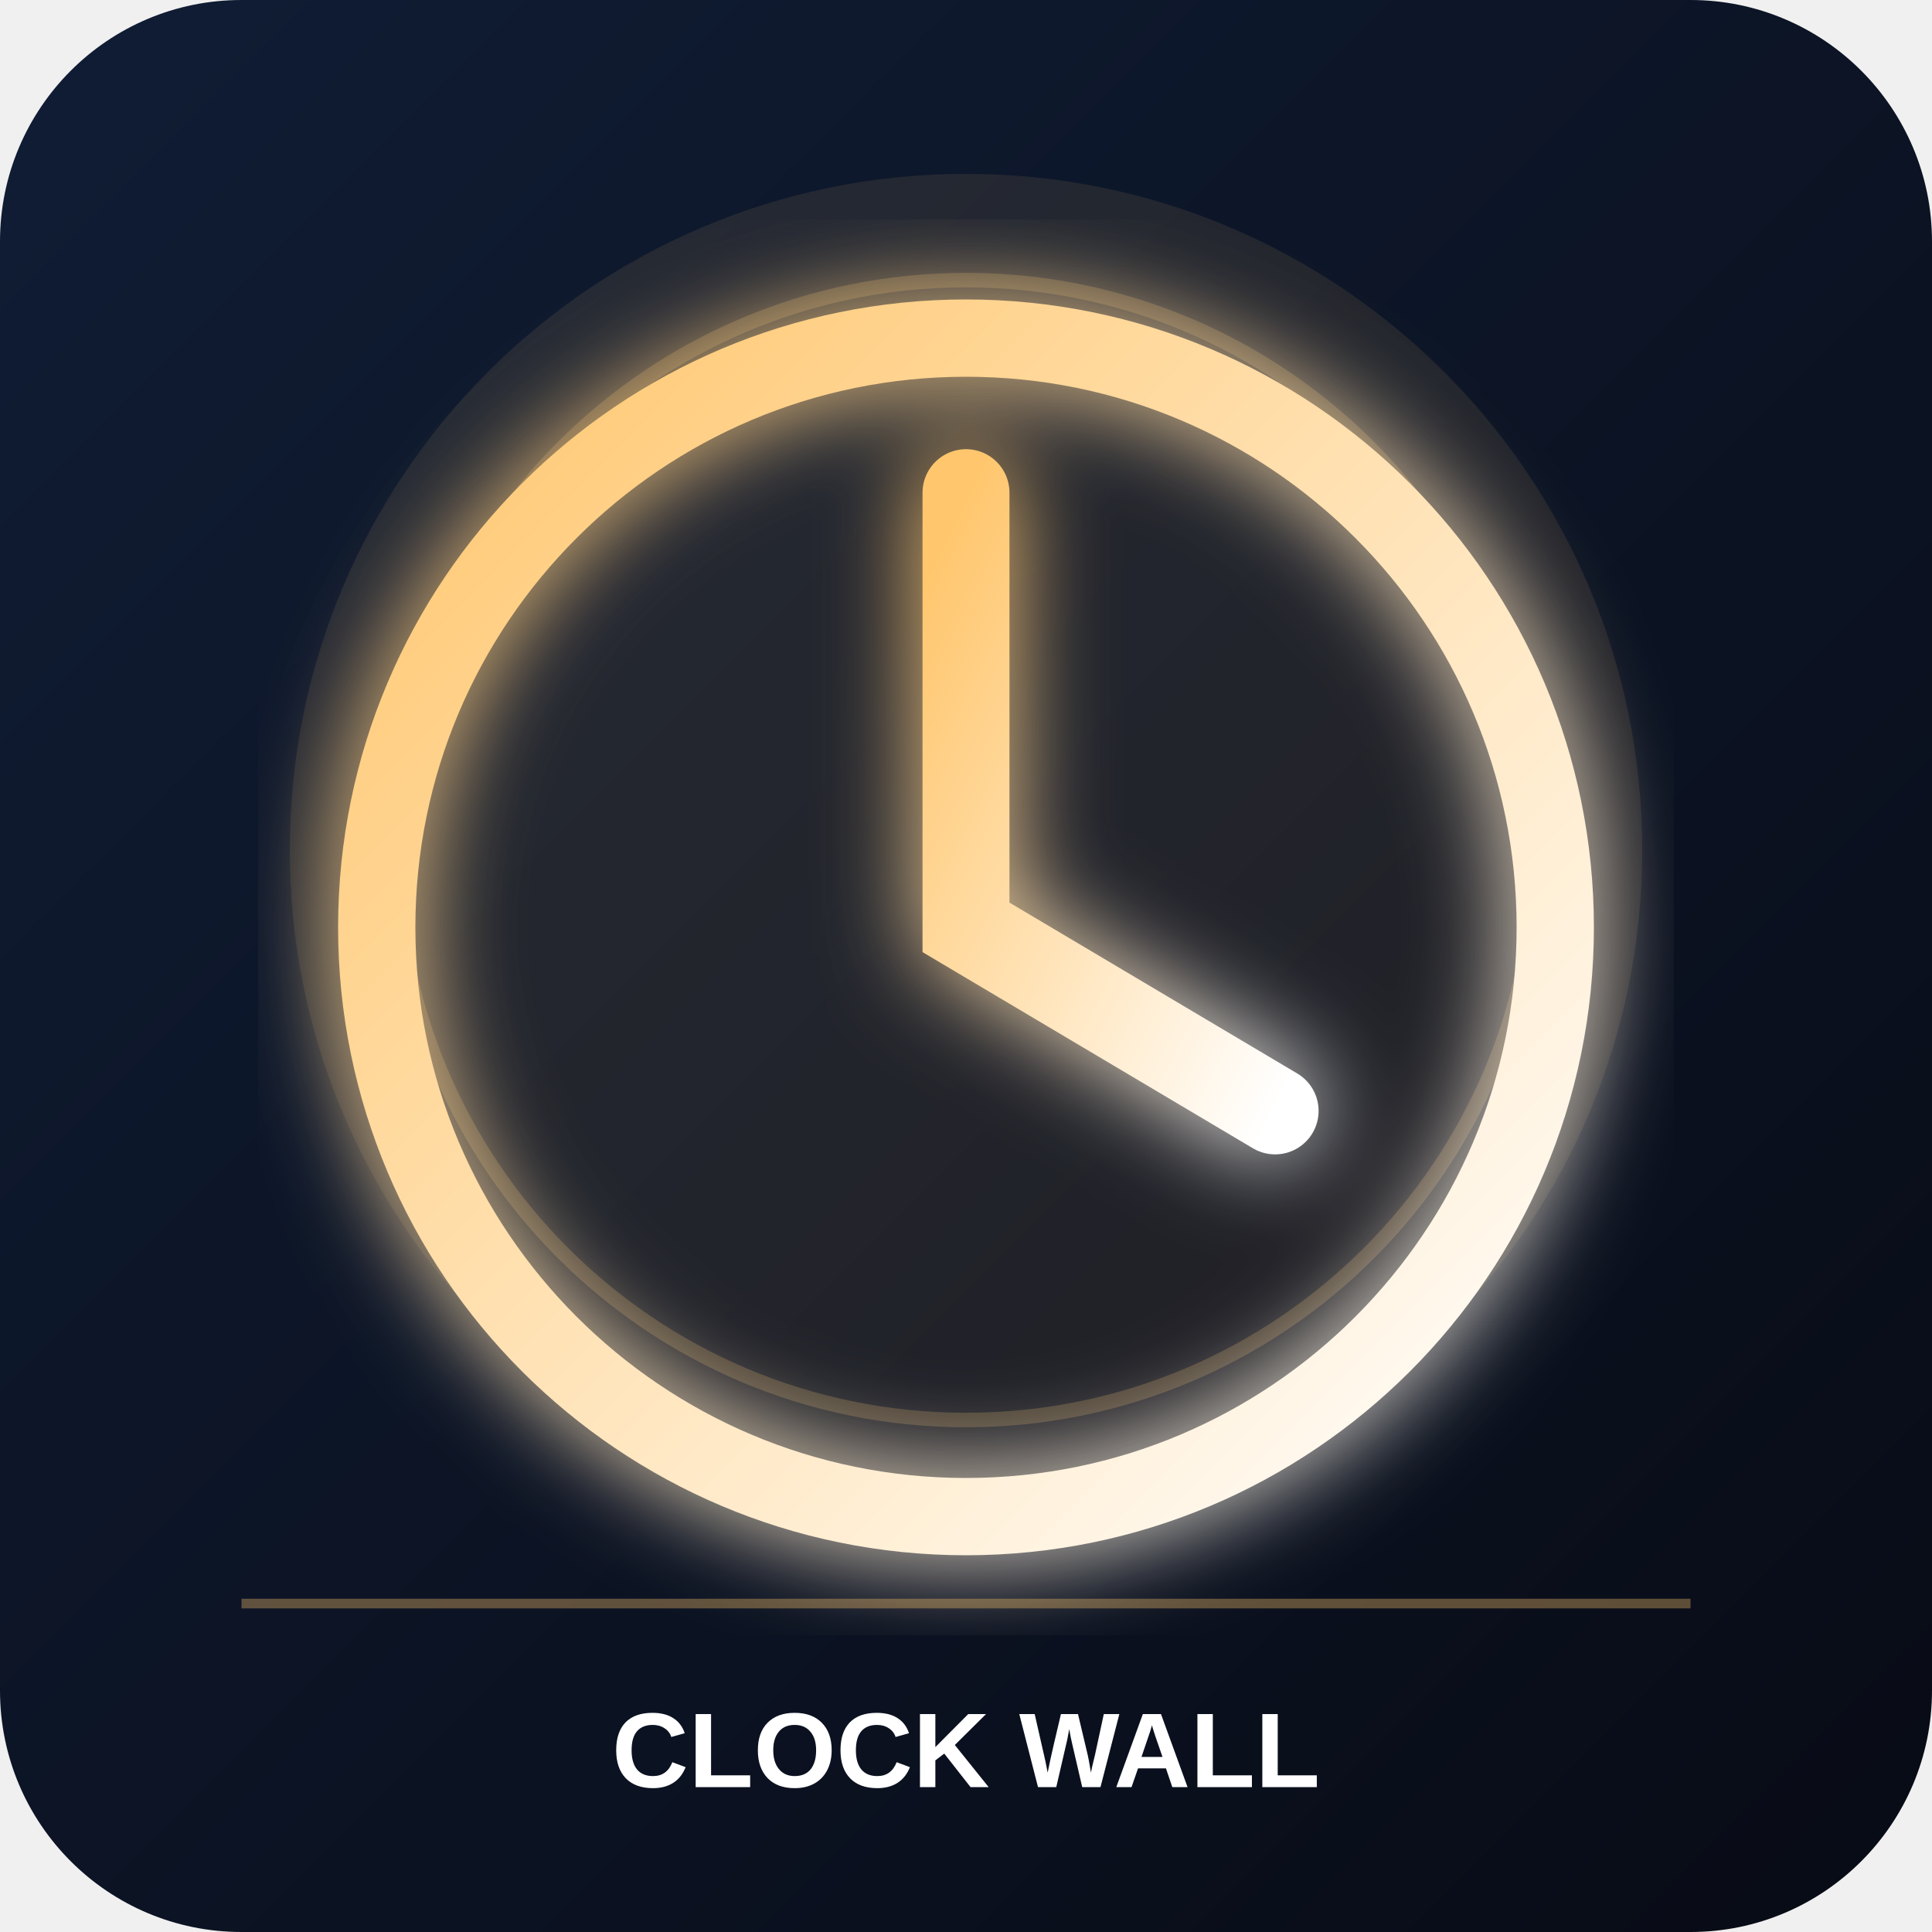
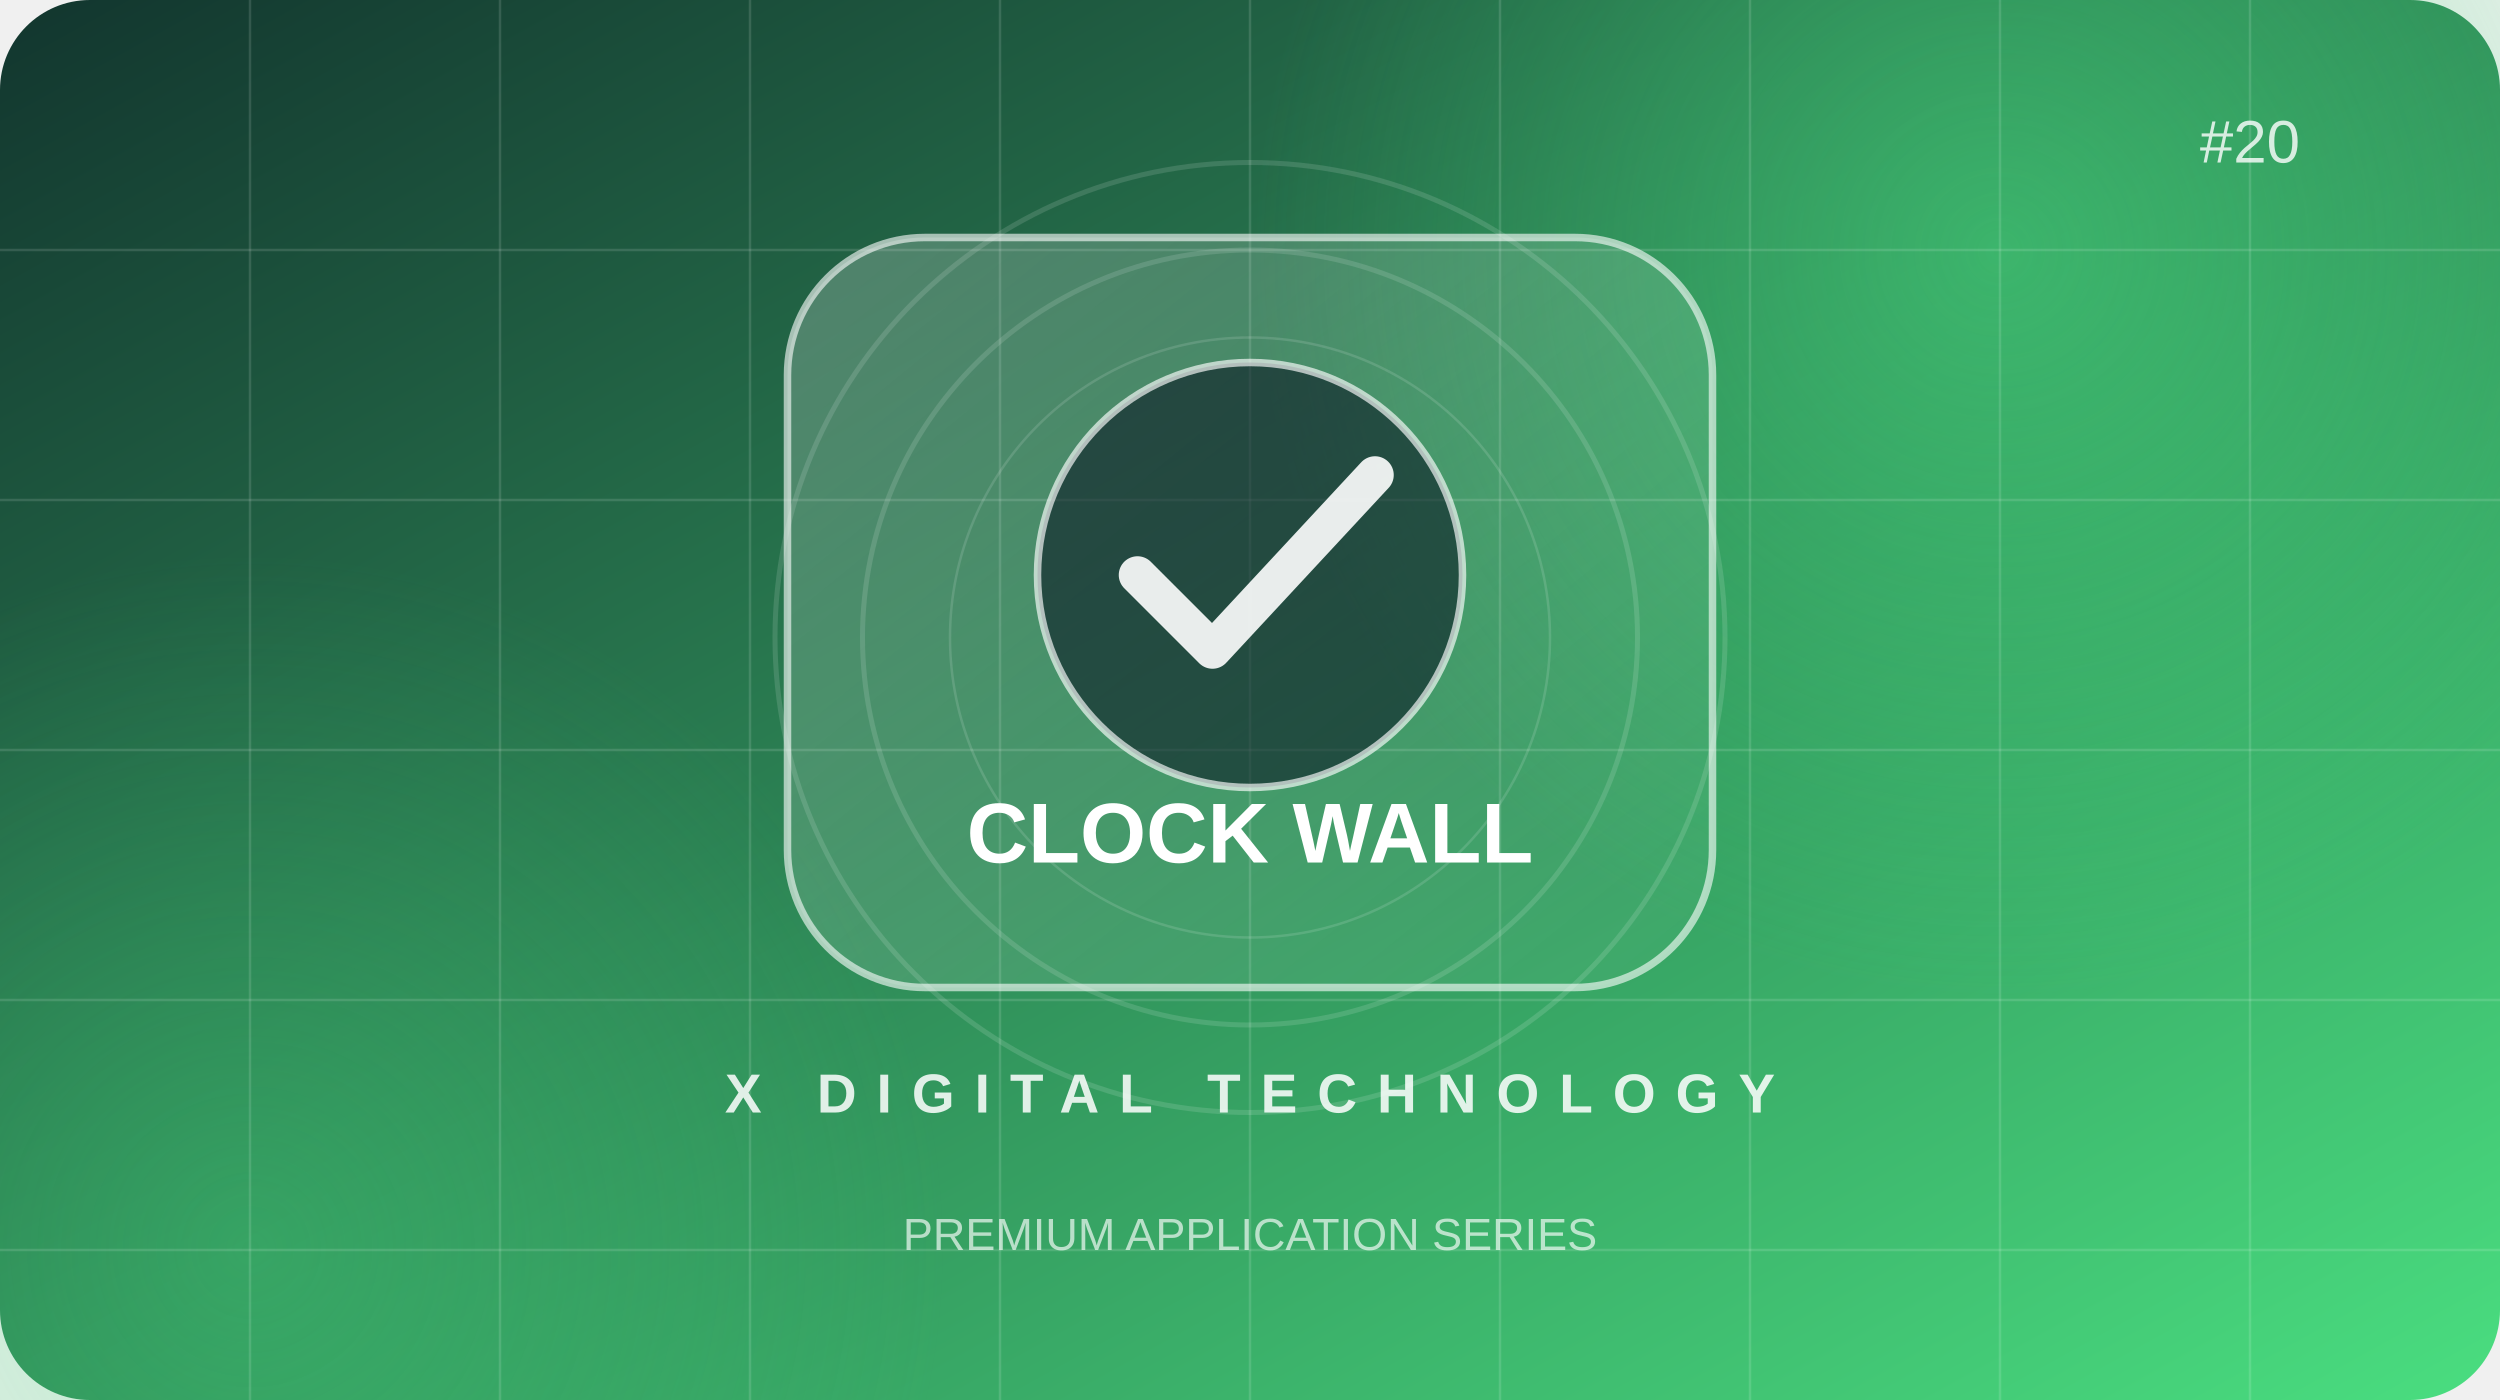
- <svg xmlns="http://www.w3.org/2000/svg" viewBox="0 0 200 200">
+ <svg xmlns="http://www.w3.org/2000/svg" width="1000" height="560" viewBox="0 0 1000 560">
  <defs>
    <linearGradient id="bg" x1="0" y1="0" x2="1" y2="1">
-       <stop offset="0" stop-color="#101d35" />
-       <stop offset="1" stop-color="#080b15" />
+       <stop offset="0" stop-color="#12352e" />
+       <stop offset="1" stop-color="#4ade80" />
    </linearGradient>
-     <linearGradient id="g" x1="0" y1="0" x2="1" y2="1">
-       <stop offset="0" stop-color="#ffc66d" />
-       <stop offset="1" stop-color="#ffffff" />
+     <radialGradient id="light">
+       <stop offset="0" stop-color="#4ade80" stop-opacity=".8" />
+       <stop offset="1" stop-color="#4ade80" stop-opacity="0" />
+     </radialGradient>
+     <linearGradient id="glass" x1="0" y1="0" x2="1" y2="1">
+       <stop offset="0" stop-color="#ffffff" stop-opacity=".22" />
+       <stop offset="1" stop-color="#ffffff" stop-opacity=".025" />
    </linearGradient>
-     <filter id="glow">
-       <feGaussianBlur stdDeviation="5" result="b" />
-       <feMerge>
-         <feMergeNode in="b" />
-         <feMergeNode in="SourceGraphic" />
-       </feMerge>
-     </filter>
  </defs>
-   <rect width="200" height="200" rx="25" fill="url(#bg)" />
-   <circle cx="100" cy="88" r="70" fill="#ffc66d" opacity=".09" />
-   <circle cx="100" cy="88" r="59" fill="none" stroke="#ffc66d" opacity=".20" stroke-width="1.5" />
-   <g filter="url(#glow)">
-     <circle cx="100" cy="96" r="61" fill="none" stroke="url(#g)" stroke-width="8" />
-     <path d="M100 51 V96 L132 115" fill="none" stroke="url(#g)" stroke-width="9" stroke-linecap="round" />
+   <rect width="1000" height="560" rx="36" fill="url(#bg)" />
+   <circle cx="800" cy="100" r="300" fill="url(#light)" opacity=".65" />
+   <circle cx="100" cy="500" r="280" fill="url(#light)" opacity=".4" />
+   <g stroke="#ffffff" stroke-opacity=".13" fill="none">
+     <path d="M0 100 H1000 M0 200 H1000 M0 300 H1000 M0 400 H1000 M0 500 H1000" />
+     <path d="M100 0 V560 M200 0 V560 M300 0 V560 M400 0 V560 M500 0 V560 M600 0 V560 M700 0 V560 M800 0 V560 M900 0 V560" />
+     <circle cx="500" cy="255" r="190" stroke-width="2" />
+     <circle cx="500" cy="255" r="155" stroke-width="2" />
+     <circle cx="500" cy="255" r="120" stroke-width="1" />
  </g>
-   <path d="M25 166 H175" stroke="#ffc66d" opacity=".35" />
-   <text x="100" y="185" text-anchor="middle" font-family="Arial,sans-serif" font-size="11" font-weight="bold" fill="#ffffff">CLOCK WALL</text>
+   <rect x="315" y="95" width="370" height="300" rx="55" fill="url(#glass)" stroke="#ffffff" stroke-opacity=".6" stroke-width="3" />
+   <circle cx="500" cy="230" r="85" fill="#07111f" fill-opacity=".55" stroke="#ffffff" stroke-opacity=".65" stroke-width="3" />
+   <path d="M455 230 L485 260 L550 190" fill="none" stroke="#ffffff" stroke-width="15" stroke-linecap="round" stroke-linejoin="round" opacity=".9" />
+   <text x="500" y="345" text-anchor="middle" font-family="Arial,sans-serif" font-size="34" font-weight="900" fill="#ffffff">CLOCK WALL</text>
+   <text x="500" y="445" text-anchor="middle" font-family="Arial,sans-serif" font-size="22" font-weight="bold" letter-spacing="8" fill="#ffffff" opacity=".85">
+       X DIGITAL TECHNOLOGY
+     </text>
+   <text x="500" y="500" text-anchor="middle" font-family="Arial,sans-serif" font-size="18" fill="#ffffff" opacity=".65">PREMIUM APPLICATION SERIES</text>
+   <text x="920" y="65" text-anchor="end" font-family="Arial,sans-serif" font-size="24" fill="#ffffff" opacity=".8">#20</text>
</svg>
